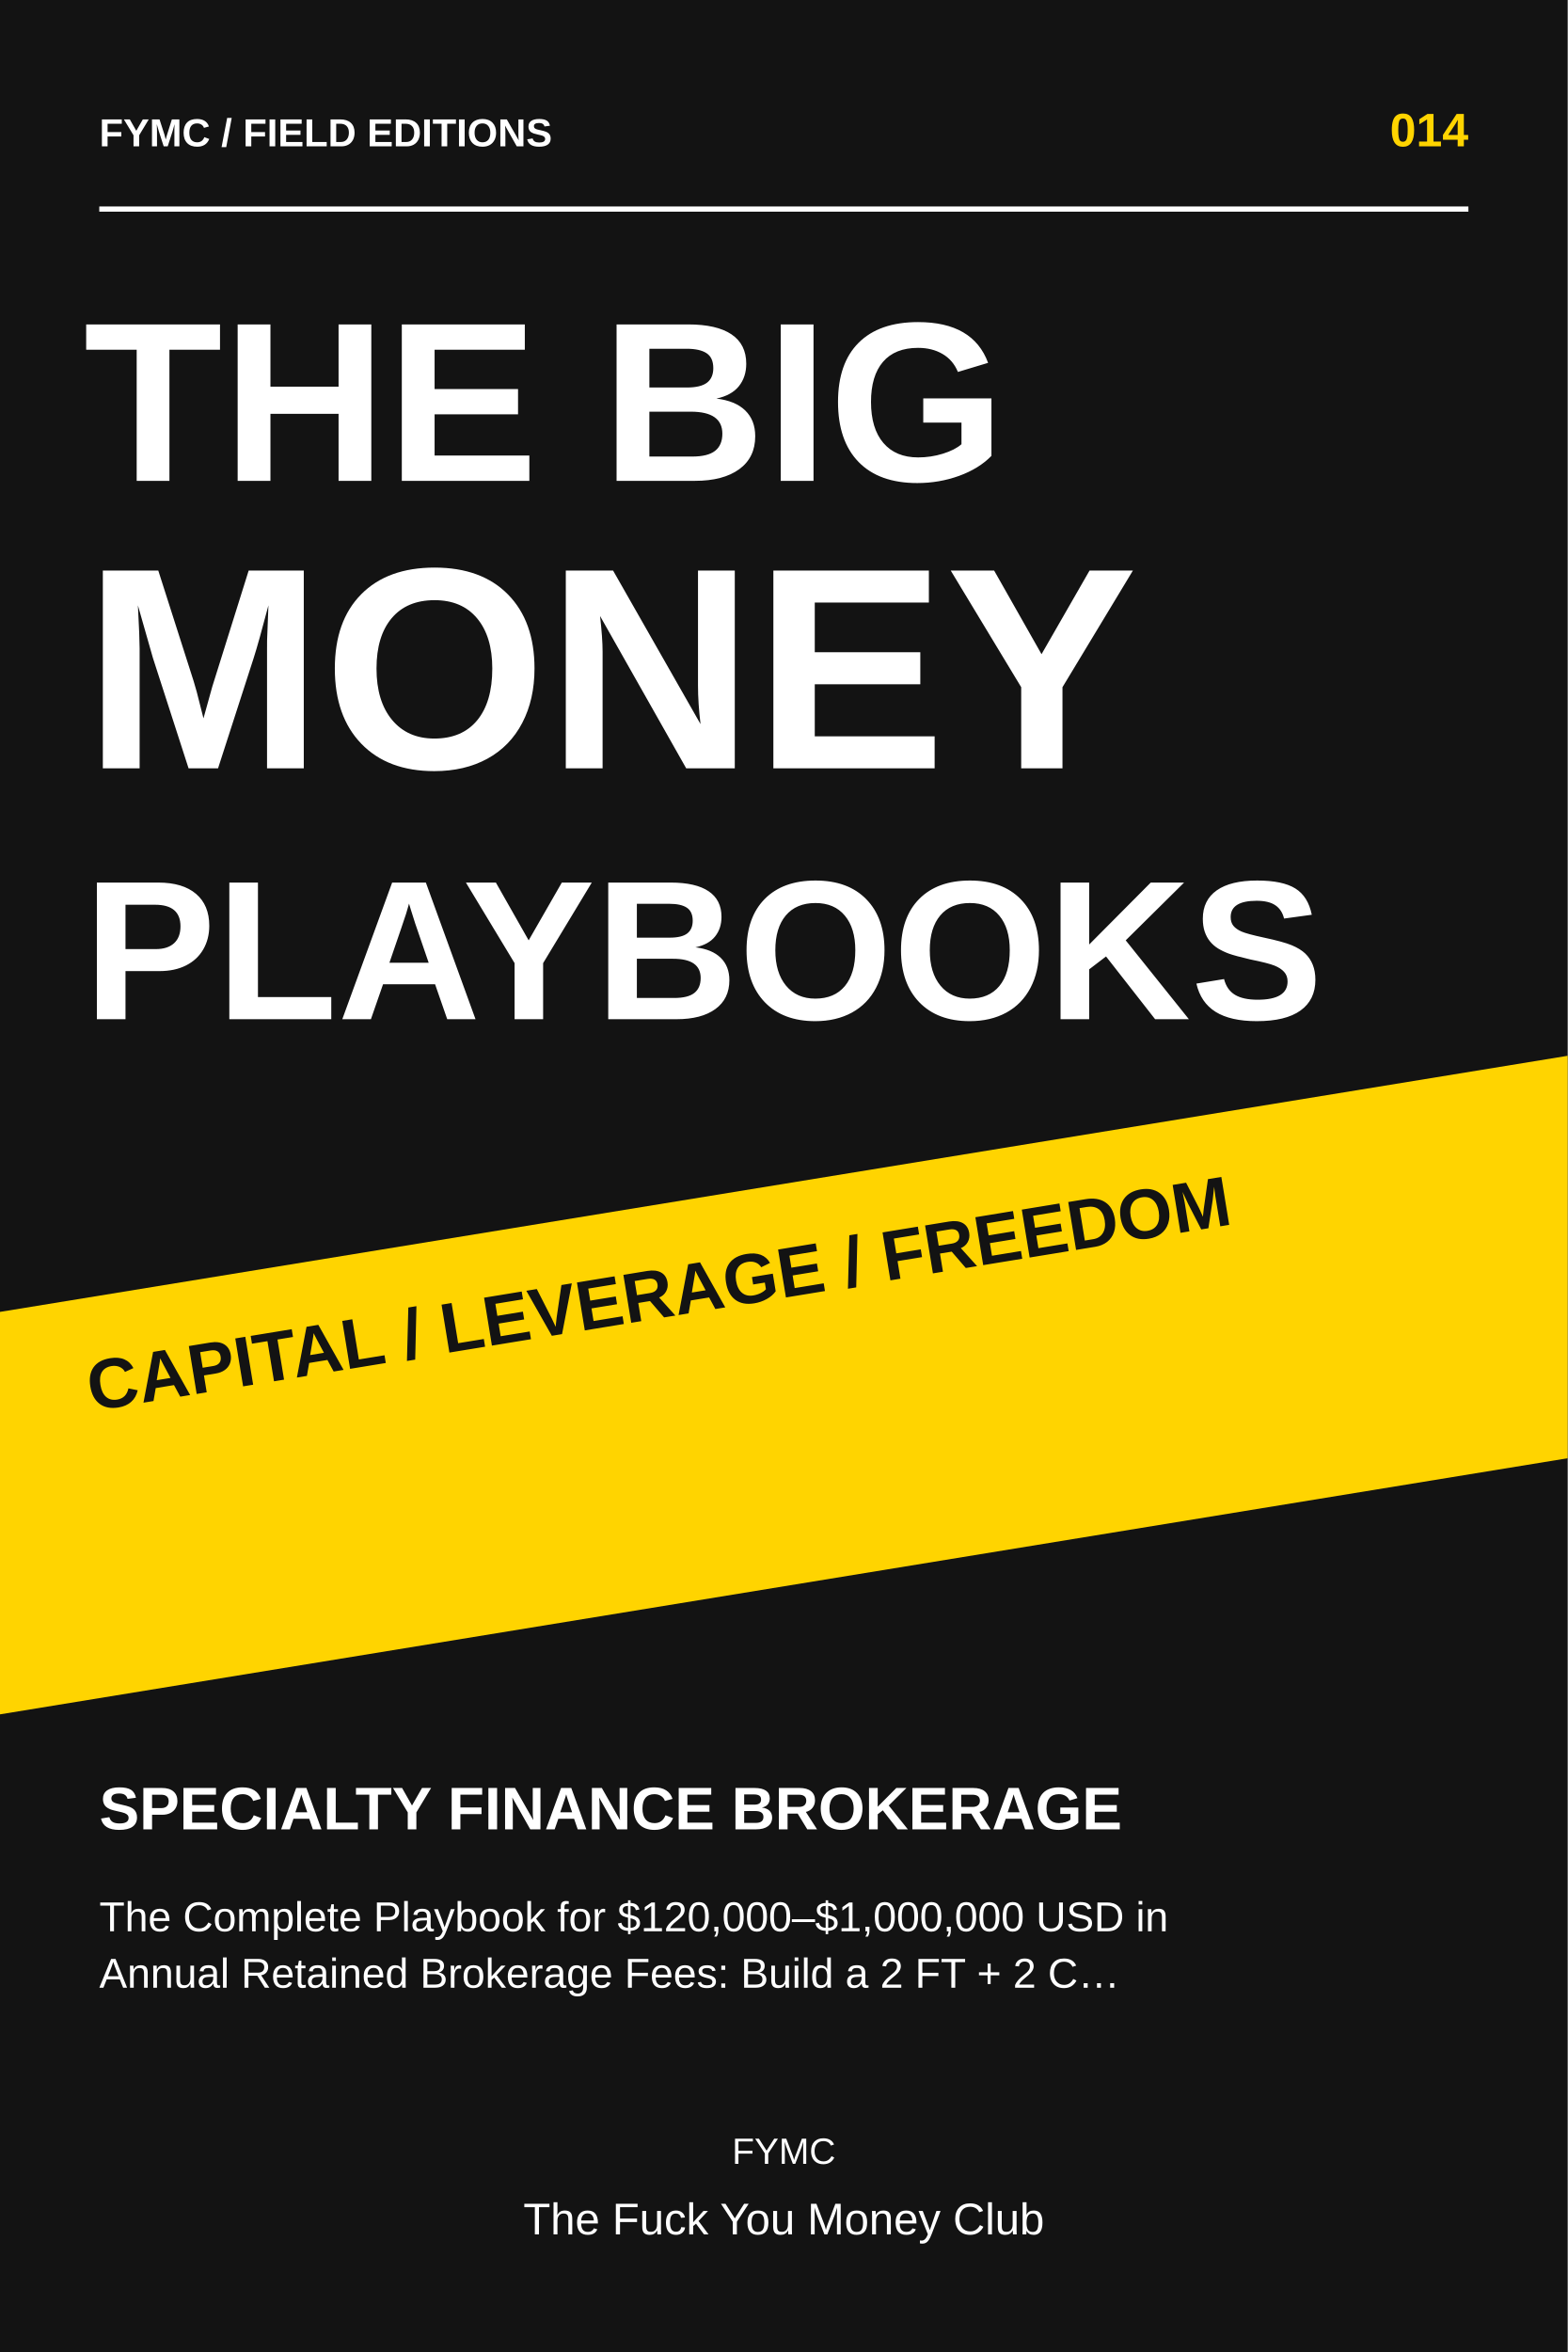
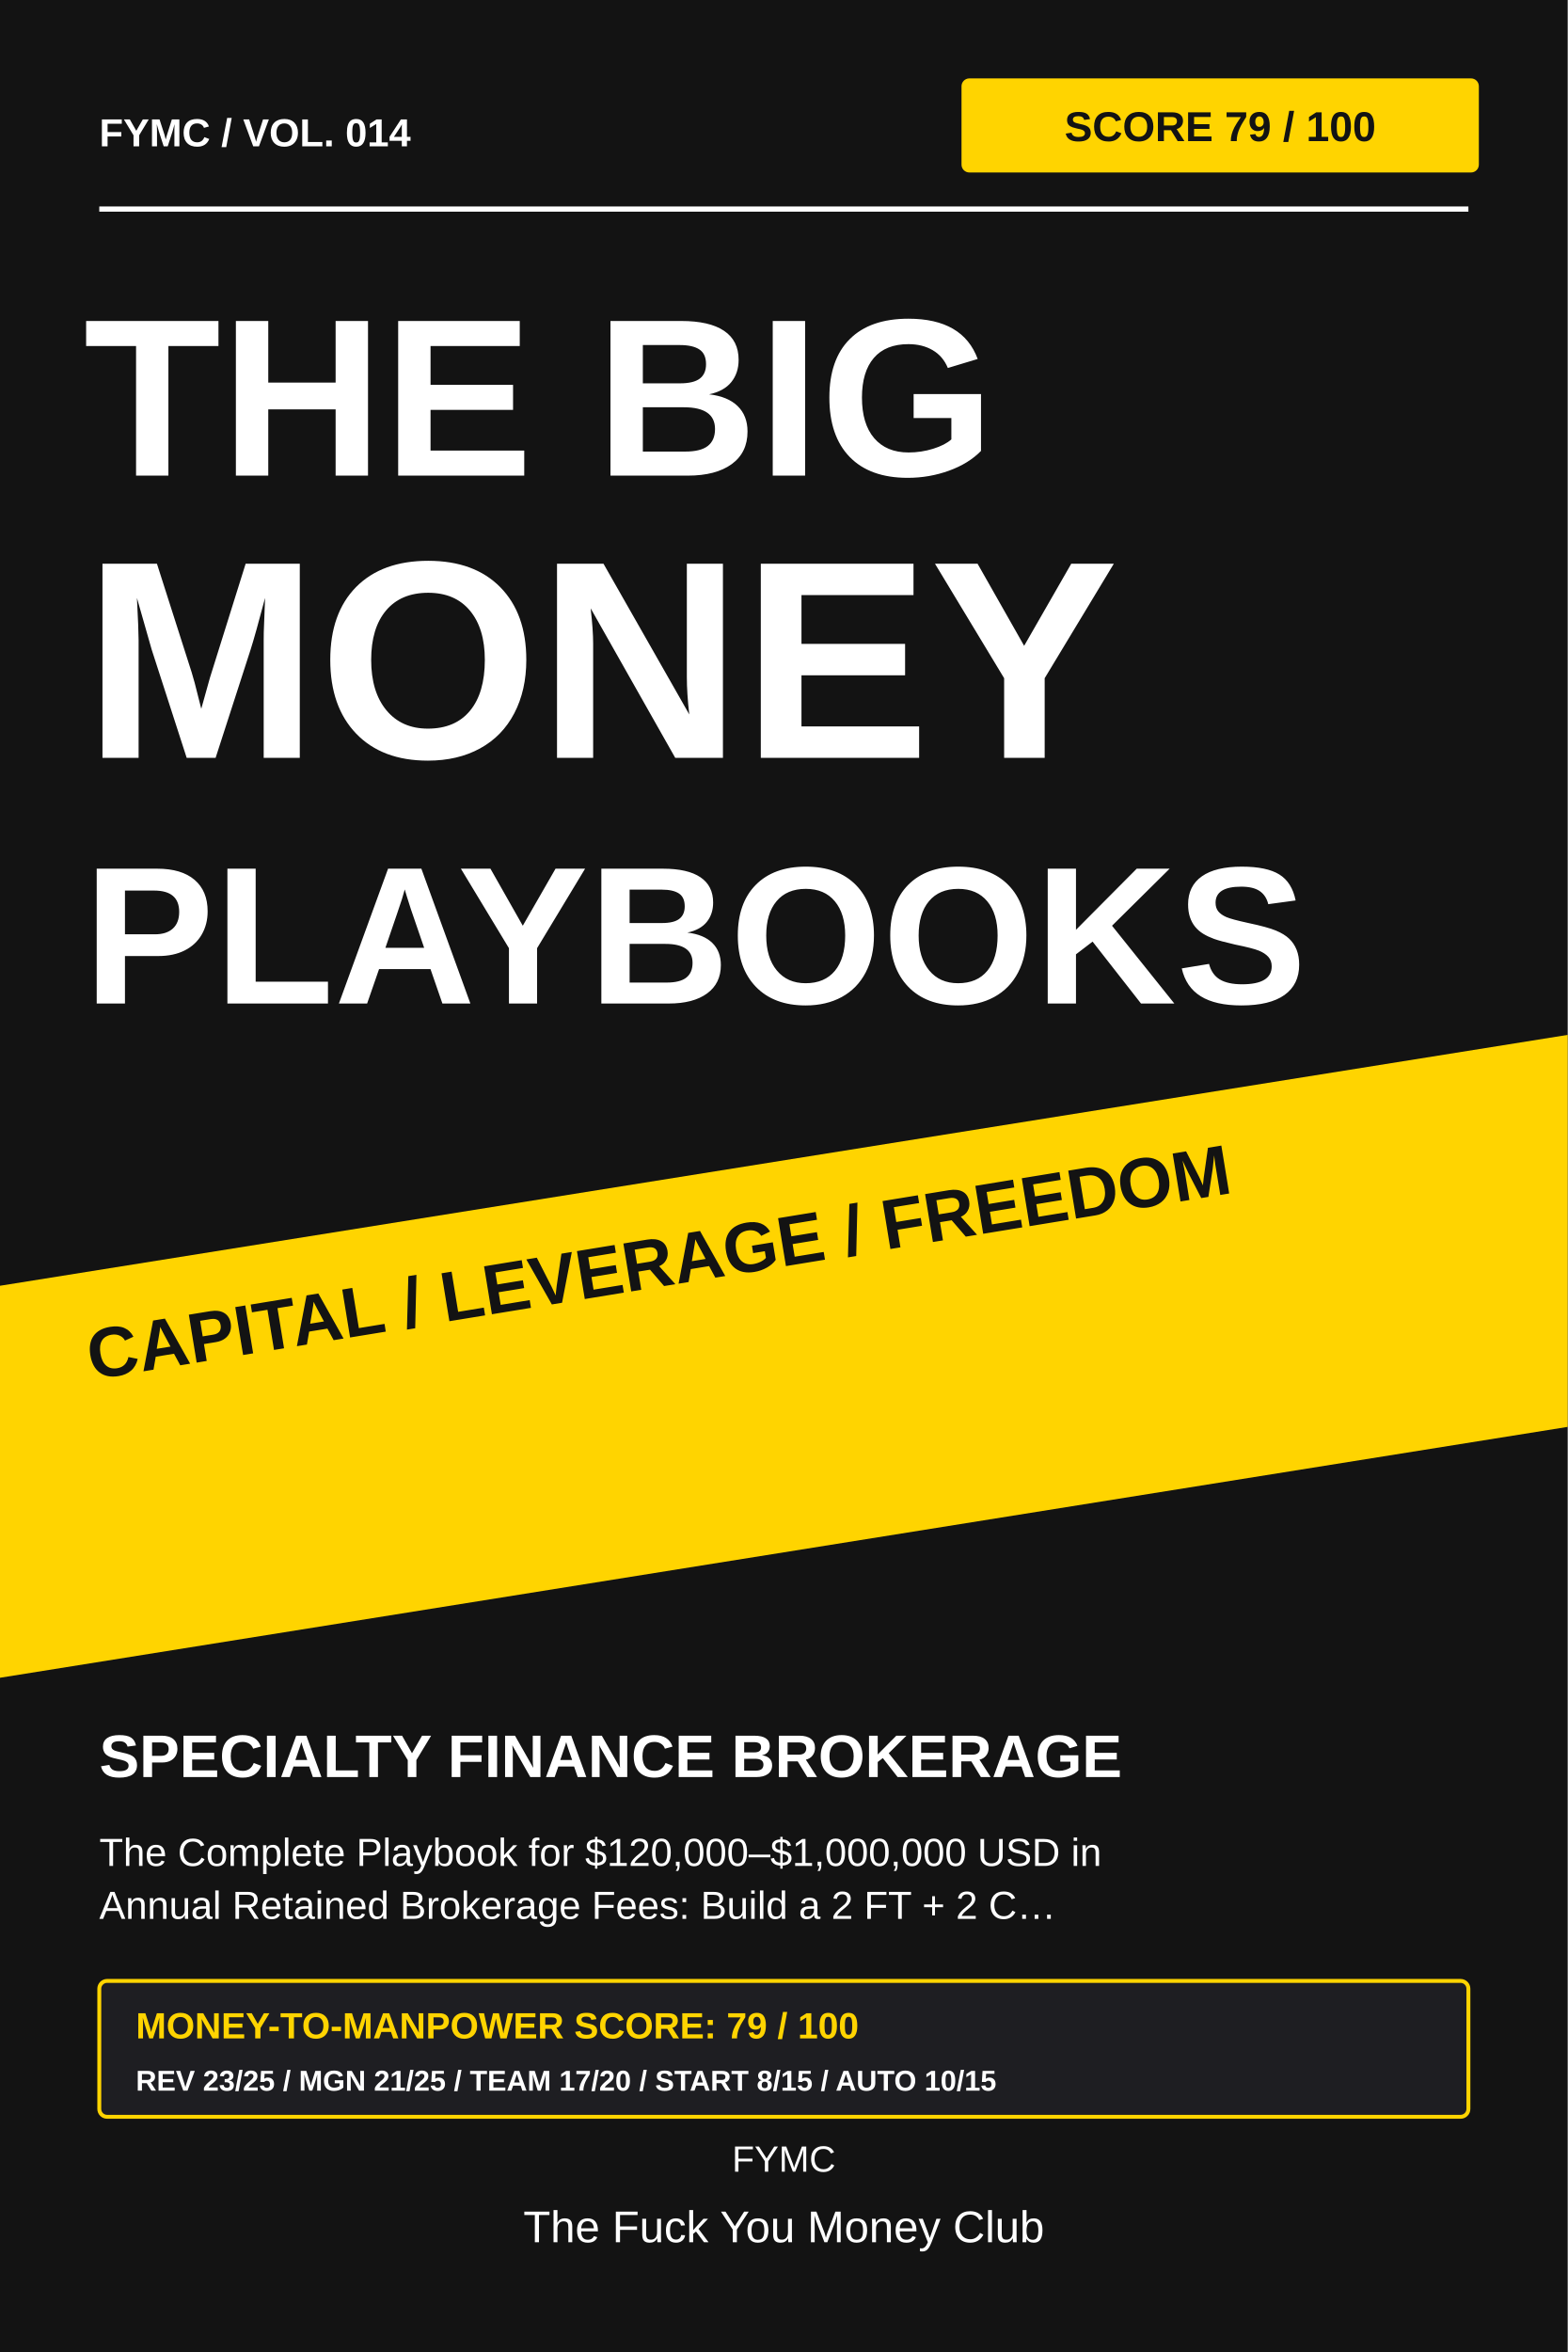
<svg xmlns="http://www.w3.org/2000/svg" width="600" height="900" viewBox="0 0 600 900" role="img" aria-labelledby="art-title art-desc">
  <defs>
    <linearGradient id="stage" x2="0.25" y2="1">
      <stop stop-color="#F5F2EC" />
      <stop offset="1" stop-color="#CEC8BC" />
    </linearGradient>
    <linearGradient id="pages" x2="1" y2="0">
      <stop stop-color="#AAA69C" />
      <stop offset="0.22" stop-color="#FFFDF5" />
      <stop offset="0.8" stop-color="#E4DFD3" />
      <stop offset="1" stop-color="#BAB4A6" />
    </linearGradient>
    <linearGradient id="foil" x2="1" y2="0.3">
      <stop stop-color="#FFFFFF" stop-opacity="0.18" />
      <stop offset="0.3" stop-color="#FFFFFF" stop-opacity="0" />
      <stop offset="1" stop-color="#000000" stop-opacity="0.2" />
    </linearGradient>
    <linearGradient id="metal" x2="1" y2="1">
      <stop stop-color="#797D80" />
      <stop offset="0.35" stop-color="#272A2D" />
      <stop offset="0.72" stop-color="#090B0C" />
      <stop offset="1" stop-color="#63676A" />
    </linearGradient>
    <linearGradient id="glass" x2="1" y2="1">
      <stop stop-color="#FFFFFF" stop-opacity="0.14" />
      <stop offset="0.48" stop-color="#FFFFFF" stop-opacity="0" />
    </linearGradient>
    <filter id="shadow" x="-50%" y="-100%" width="200%" height="300%">
      <feGaussianBlur stdDeviation="15" />
    </filter>
  </defs>
  <rect x="0" y="0" width="600" height="900" rx="0" fill="#131313" stroke="none" stroke-width="1" />
-   <text x="38" y="56" fill="#FFFFFF" font-family="Arial, Helvetica, sans-serif" font-size="15" font-weight="700" text-anchor="start">FYMC / FIELD EDITIONS</text>
-   <text x="562" y="56" fill="#FFD400" font-family="Arial, Helvetica, sans-serif" font-size="18" font-weight="800" text-anchor="end">014</text>
+   <text x="38" y="56" fill="#FFFFFF" font-family="Arial, Helvetica, sans-serif" font-size="15" font-weight="700" text-anchor="start">FYMC / VOL. 014</text>
+   <rect x="368" y="30" width="198" height="36" rx="3" fill="#FFD400" stroke="none" stroke-width="1" />
+   <text x="467" y="54" fill="#131313" font-family="Arial, Helvetica, sans-serif" font-size="16" font-weight="900" text-anchor="middle">SCORE 79 / 100</text>
  <path d="M38 80 H562" fill="none" stroke="#FFFFFF" stroke-width="2" />
-   <text x="32" y="184" fill="#FFFFFF" font-family="Arial, Helvetica, sans-serif" font-size="87" font-weight="900" text-anchor="start">THE BIG</text>
-   <text x="32" y="294" fill="#FFFFFF" font-family="Arial, Helvetica, sans-serif" font-size="110" font-weight="900" text-anchor="start">MONEY</text>
-   <text x="32" y="390" fill="#FFFFFF" font-family="Arial, Helvetica, sans-serif" font-size="76" font-weight="900" text-anchor="start">PLAYBOOKS</text>
-   <path d="M0 502 L600 404 L600 558 L0 656 Z" fill="#FFD400" stroke="none" stroke-width="1" />
-   <g transform="rotate(-9.3 35 540)">
-     <text x="35" y="540" fill="#131313" font-family="Arial, Helvetica, sans-serif" font-size="27" font-weight="900" text-anchor="start">CAPITAL / LEVERAGE / FREEDOM</text>
+   <text x="32" y="182" fill="#FFFFFF" font-family="Arial, Helvetica, sans-serif" font-size="86" font-weight="900" text-anchor="start">THE BIG</text>
+   <text x="32" y="290" fill="#FFFFFF" font-family="Arial, Helvetica, sans-serif" font-size="108" font-weight="900" text-anchor="start">MONEY</text>
+   <text x="32" y="384" fill="#FFFFFF" font-family="Arial, Helvetica, sans-serif" font-size="75" font-weight="900" text-anchor="start">PLAYBOOKS</text>
+   <path d="M0 492 L600 396 L600 546 L0 642 Z" fill="#FFD400" stroke="none" stroke-width="1" />
+   <g transform="rotate(-9.3 35 528)">
+     <text x="35" y="528" fill="#131313" font-family="Arial, Helvetica, sans-serif" font-size="27" font-weight="900" text-anchor="start">CAPITAL / LEVERAGE / FREEDOM</text>
  </g>
-   <text x="38" y="700" fill="#FFFFFF" font-family="Arial, Helvetica, sans-serif" font-size="23" font-weight="700" text-anchor="start">SPECIALTY FINANCE BROKERAGE</text>
-   <text x="38" y="739.0" fill="#FFFFFF" font-family="Arial, Helvetica, sans-serif" font-size="16" font-weight="400" text-anchor="start">The Complete Playbook for $120,000–$1,000,000 USD in</text>
-   <text x="38" y="760.6" fill="#FFFFFF" font-family="Arial, Helvetica, sans-serif" font-size="16" font-weight="400" text-anchor="start">Annual Retained Brokerage Fees: Build a 2 FT + 2 C…</text>
-   <text x="300" y="828" fill="#FFFFFF" font-family="Arial, Helvetica, sans-serif" font-size="14" font-weight="400" text-anchor="middle">FYMC</text>
-   <text x="300" y="855" fill="#FFFFFF" font-family="Arial, Helvetica, sans-serif" font-size="17" font-weight="400" text-anchor="middle">The Fuck You Money Club</text>
+   <text x="38" y="680" fill="#FFFFFF" font-family="Arial, Helvetica, sans-serif" font-size="23" font-weight="700" text-anchor="start">SPECIALTY FINANCE BROKERAGE</text>
+   <text x="38" y="714.0" fill="#FFFFFF" font-family="Arial, Helvetica, sans-serif" font-size="15" font-weight="400" text-anchor="start">The Complete Playbook for $120,000–$1,000,000 USD in</text>
+   <text x="38" y="734.25" fill="#FFFFFF" font-family="Arial, Helvetica, sans-serif" font-size="15" font-weight="400" text-anchor="start">Annual Retained Brokerage Fees: Build a 2 FT + 2 C…</text>
+   <rect x="38" y="758" width="524" height="52" rx="3" fill="#1E1E22" stroke="#FFD400" stroke-width="1.5" />
+   <text x="52" y="780" fill="#FFD400" font-family="Arial, Helvetica, sans-serif" font-size="14" font-weight="800" text-anchor="start">MONEY-TO-MANPOWER SCORE: 79 / 100</text>
+   <text x="52" y="800" fill="#FFFFFF" font-family="Arial, Helvetica, sans-serif" font-size="11" font-weight="700" text-anchor="start">REV 23/25 / MGN 21/25 / TEAM 17/20 / START 8/15 / AUTO 10/15</text>
+   <text x="300" y="831" fill="#FFFFFF" font-family="Arial, Helvetica, sans-serif" font-size="14" font-weight="400" text-anchor="middle">FYMC</text>
+   <text x="300" y="858" fill="#FFFFFF" font-family="Arial, Helvetica, sans-serif" font-size="17" font-weight="400" text-anchor="middle">The Fuck You Money Club</text>
</svg>
